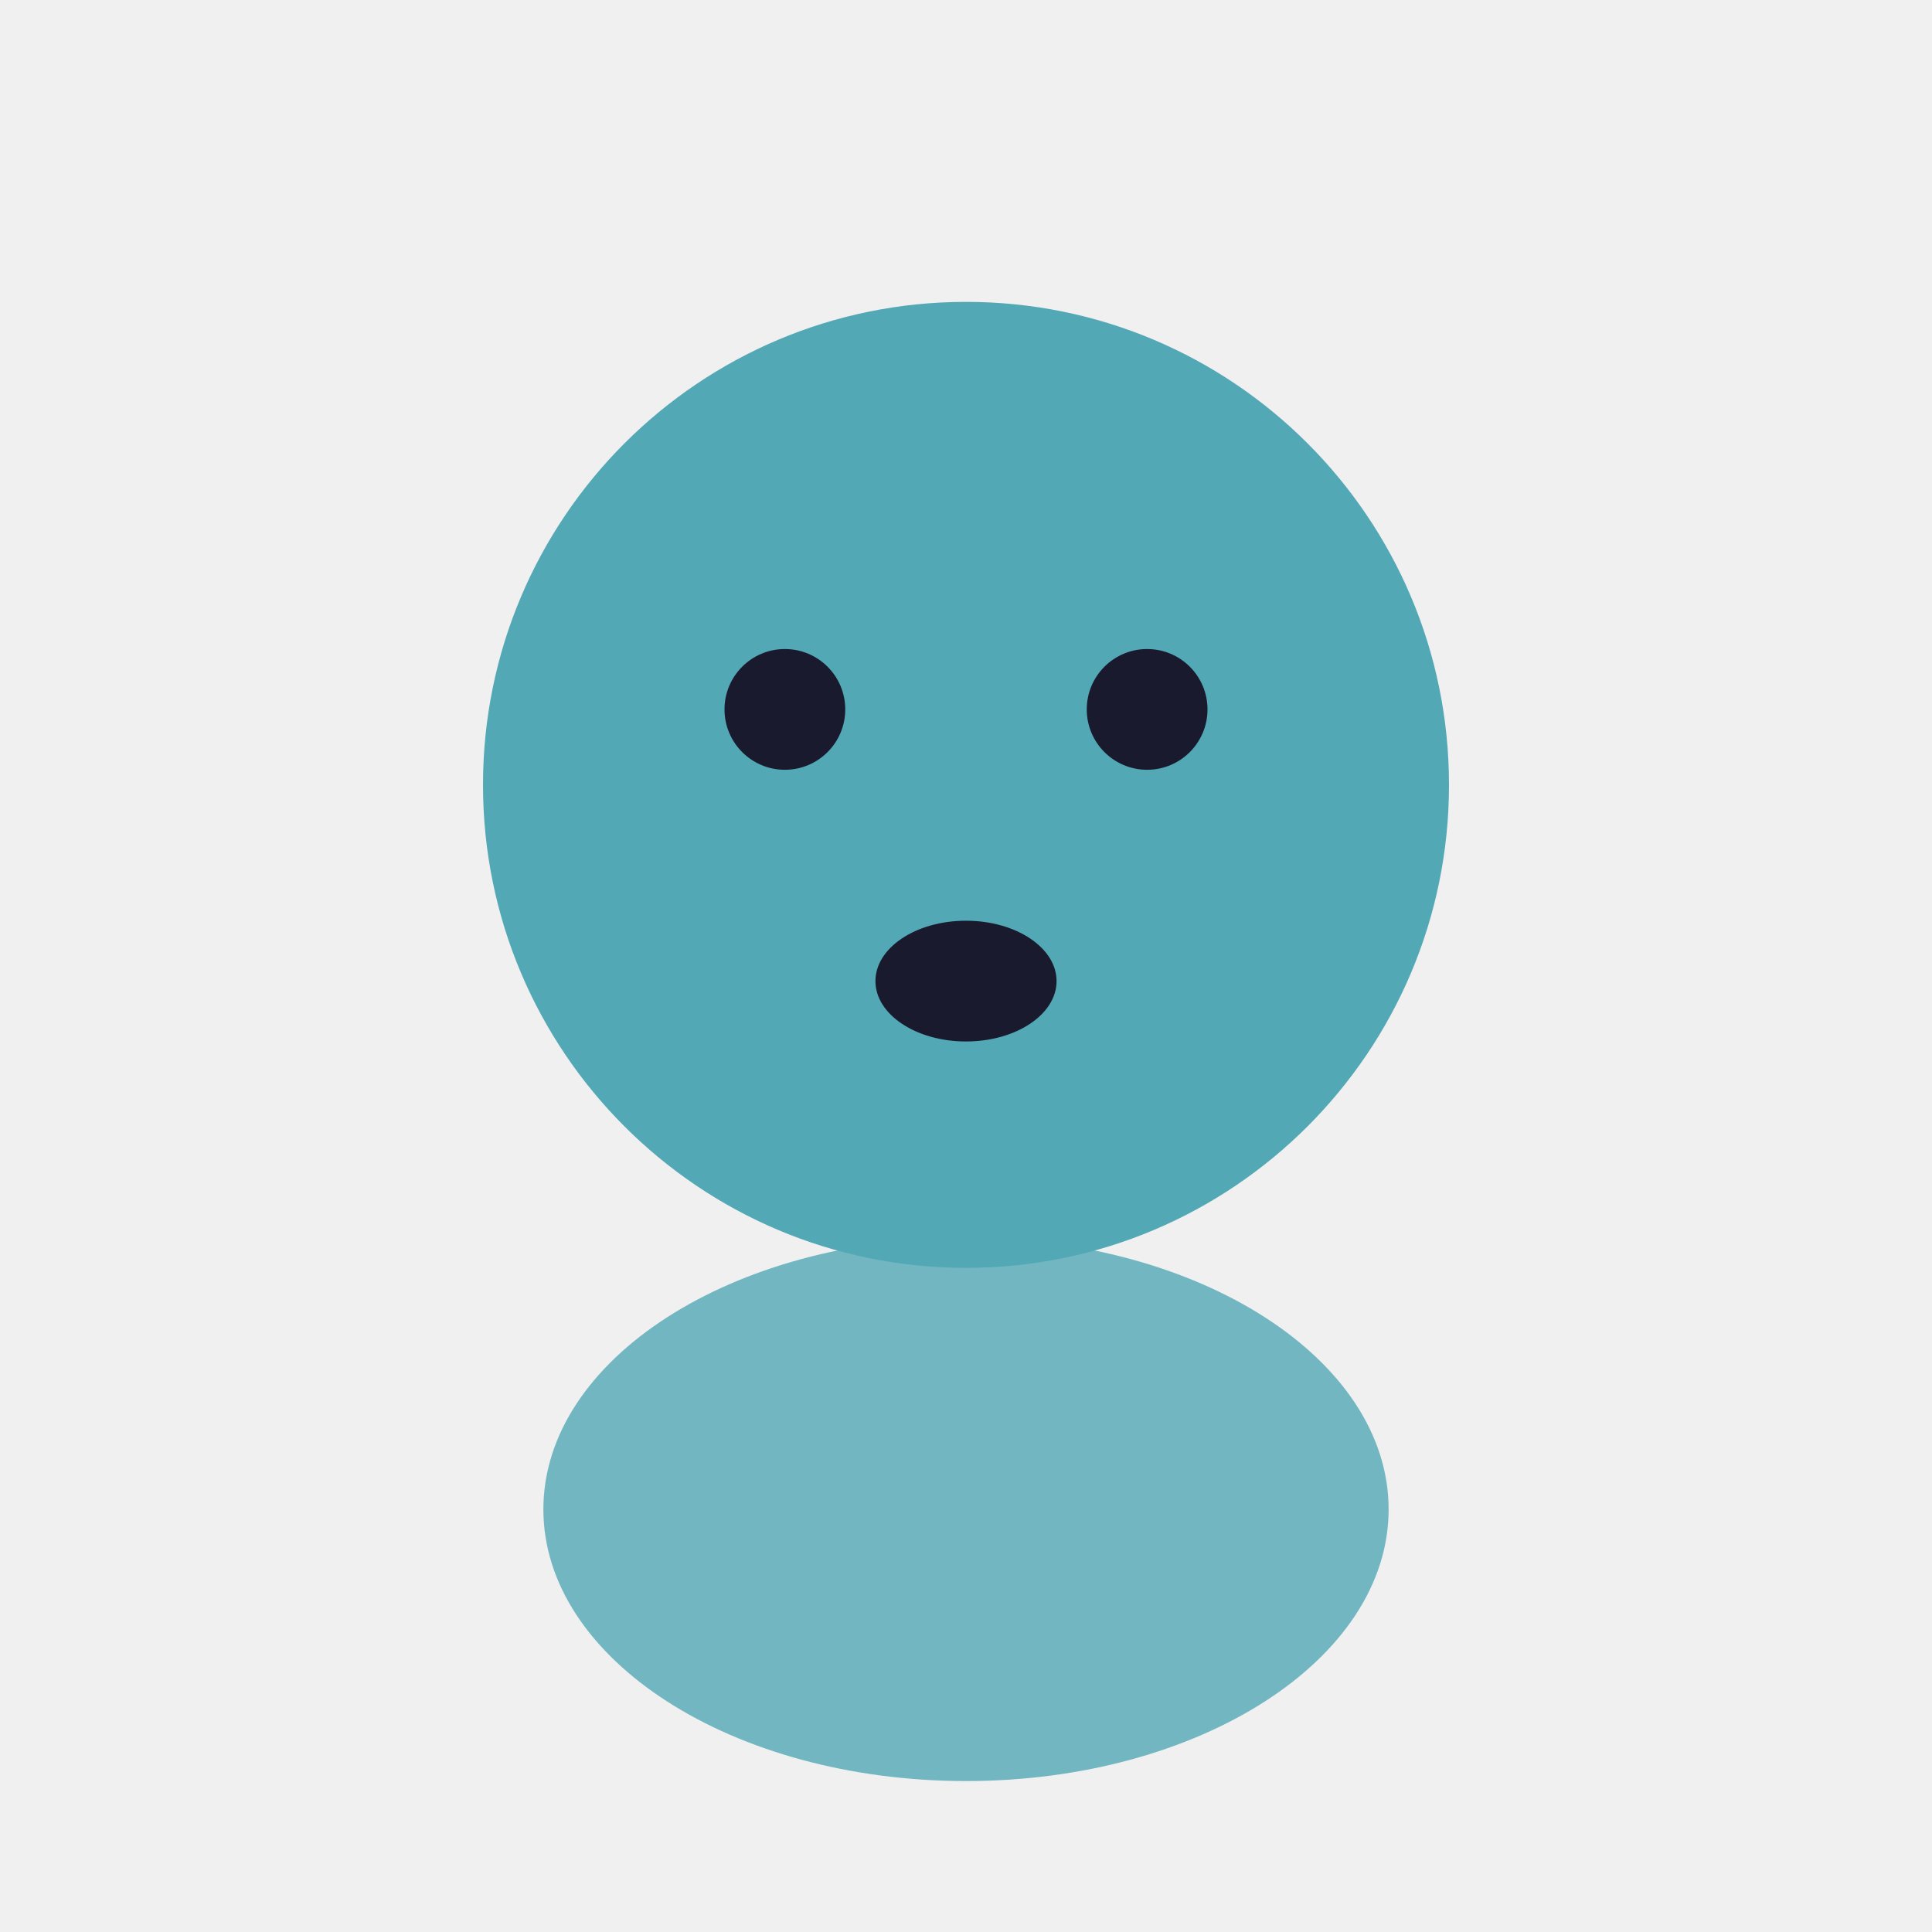
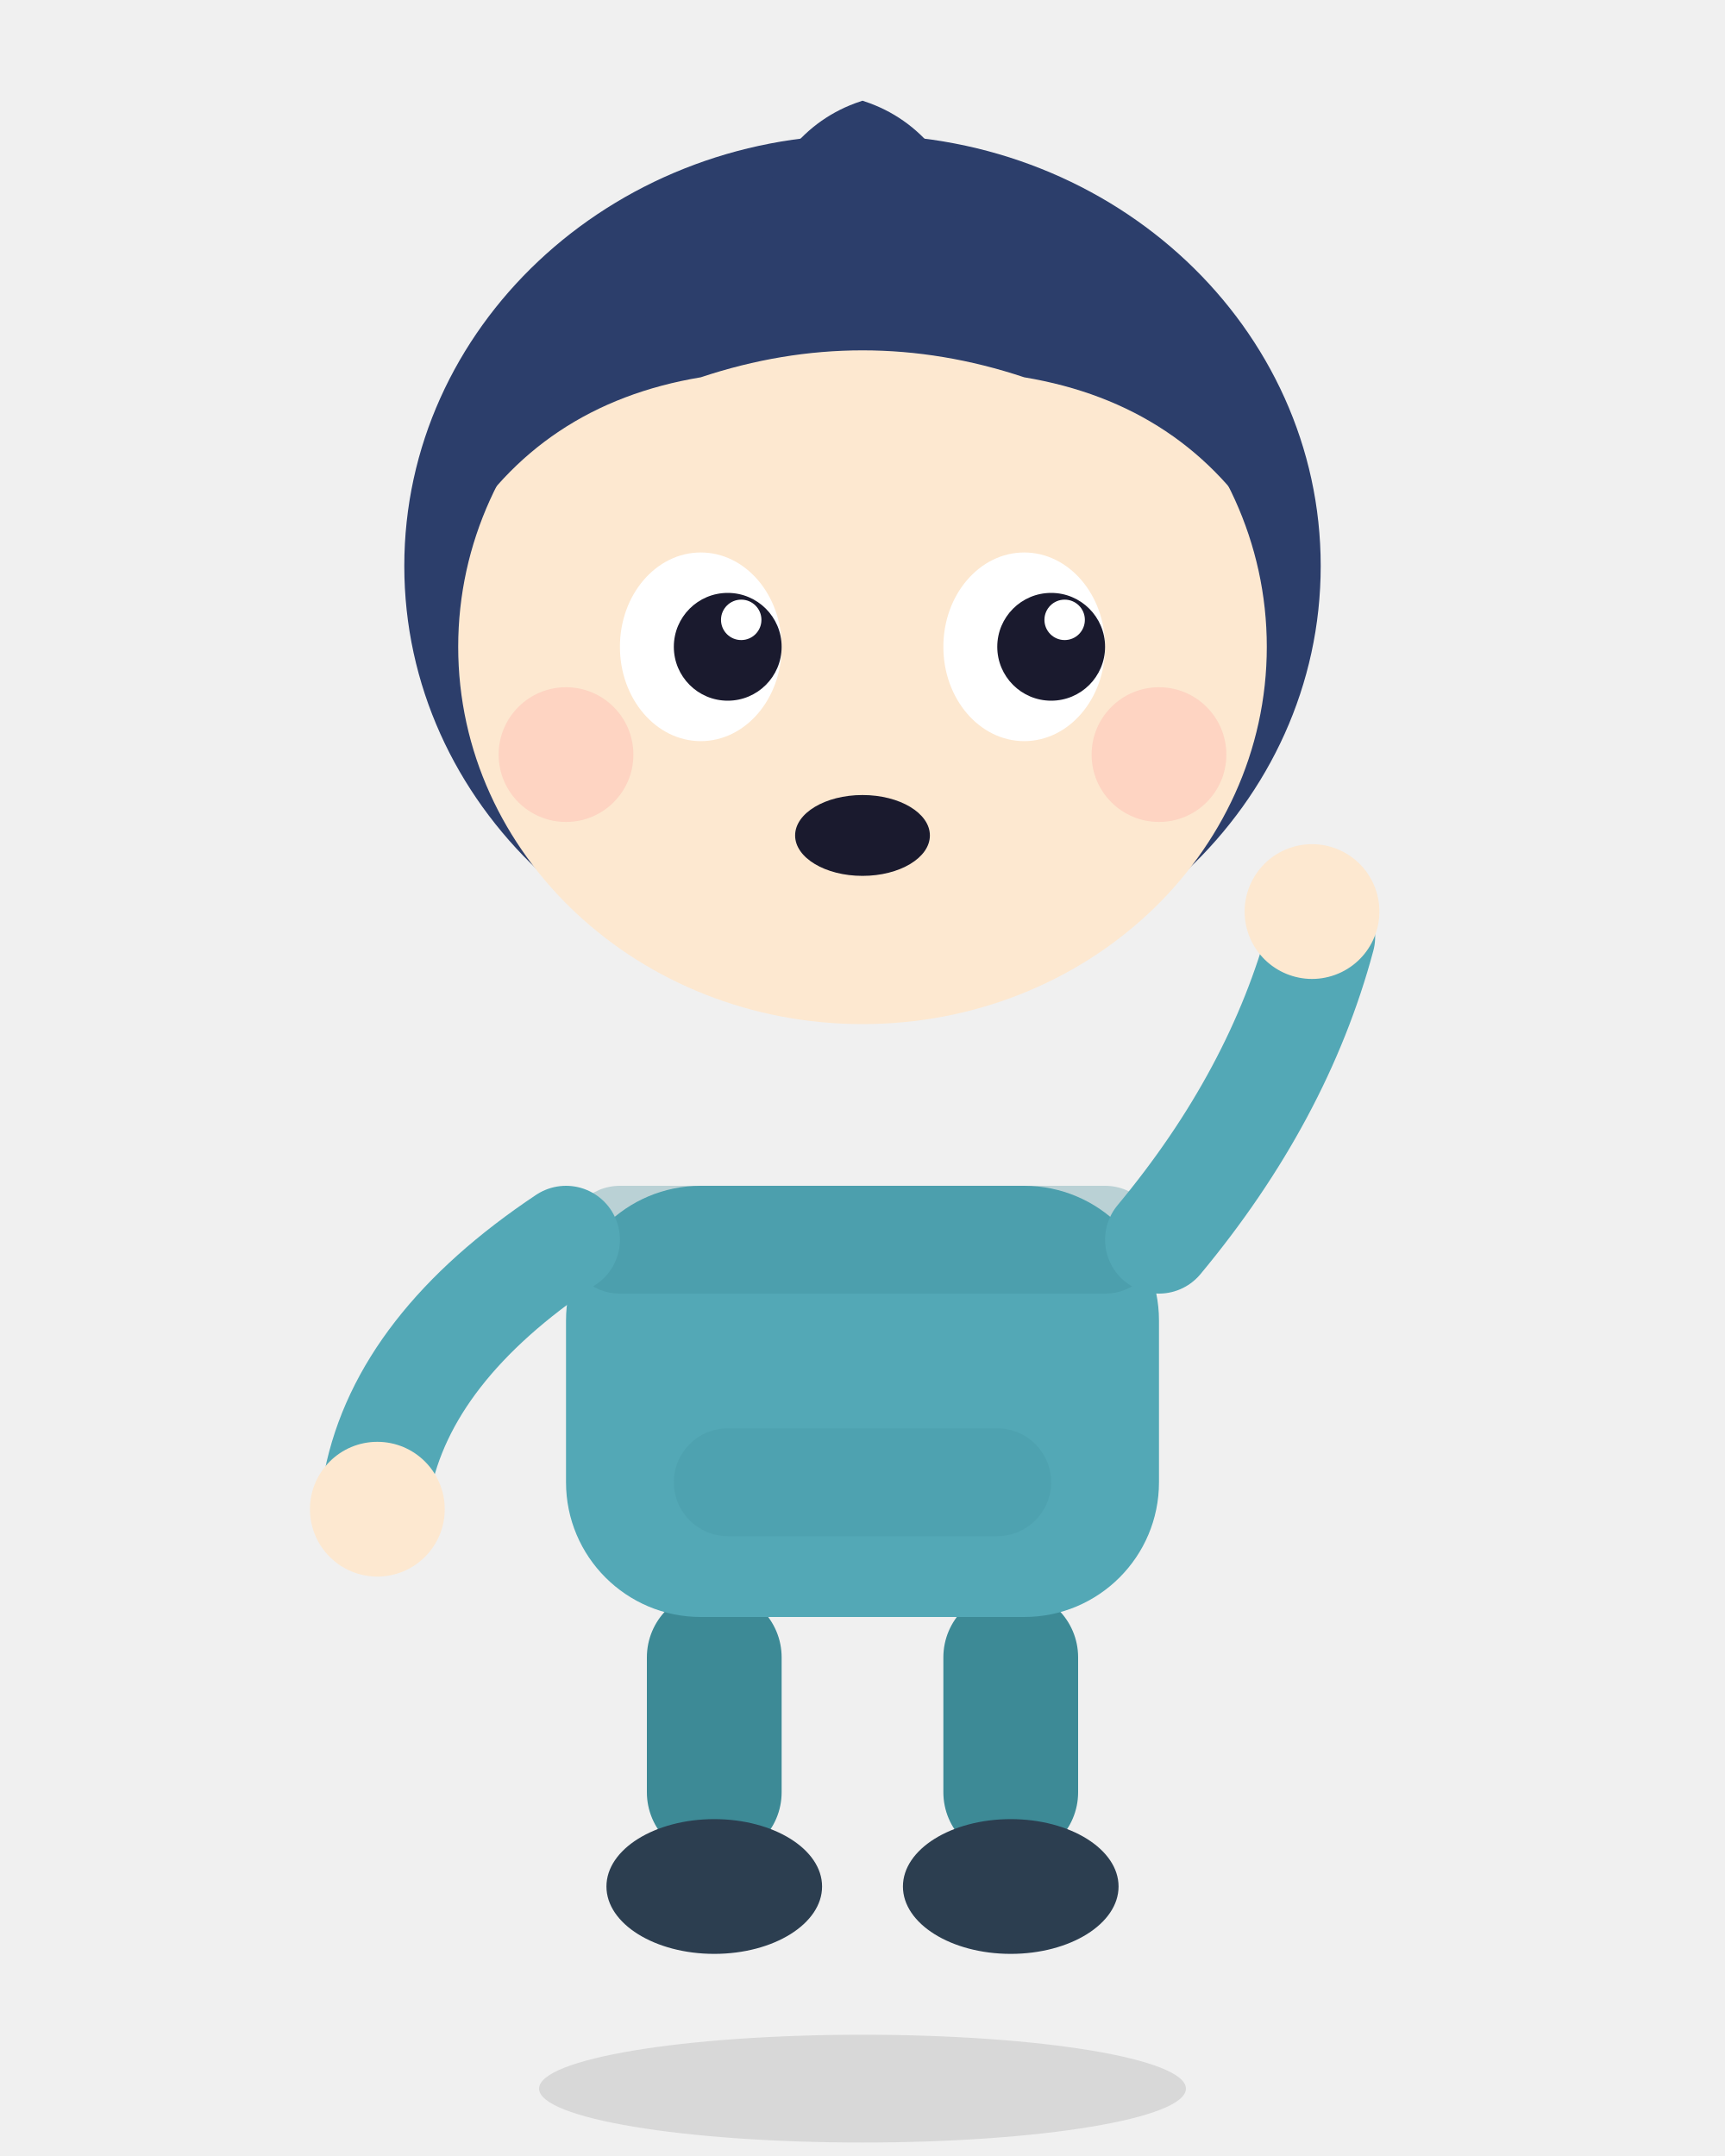
- <svg xmlns="http://www.w3.org/2000/svg" viewBox="0 0 128 128" width="128" height="128">
-   <rect width="128" height="128" fill="none" rx="8" />
-   <ellipse cx="64" cy="100" rx="28" ry="18" fill="#53a8b6" opacity="0.8" />
-   <circle cx="64" cy="52" r="32" fill="#53a8b6" />
-   <circle cx="52" cy="47" r="4" fill="#1a1a2e" />
-   <circle cx="76" cy="47" r="4" fill="#1a1a2e" />
-   <ellipse cx="64" cy="65" rx="6" ry="4" fill="#1a1a2e" />
+ <svg xmlns="http://www.w3.org/2000/svg" viewBox="0 0 128 160" width="128" height="160">
+   <g transform="translate(0,0)">
+     <ellipse cx="64" cy="155" rx="24" ry="4" fill="#000" opacity="0.1" />
+     <g>
+       <rect x="48" y="118" width="10" height="20" rx="5" fill="#3d8a96" />
+       <ellipse cx="53" cy="140" rx="8" ry="5" fill="#2c3e50" />
+       <rect x="70" y="118" width="10" height="20" rx="5" fill="#3d8a96" />
+       <ellipse cx="75" cy="140" rx="8" ry="5" fill="#2c3e50" />
+     </g>
+     <g transform="rotate(0, 64, 100)">
+       <rect x="42" y="88" width="44" height="32" rx="10" fill="#53a8b6" />
+       <rect x="42" y="88" width="44" height="8" rx="4" fill="#3d8a96" opacity="0.3" />
+       <rect x="50" y="106" width="28" height="8" rx="4" fill="#3d8a96" opacity="0.2" />
+     </g>
+     <g>
+       <path d="M42 92 Q30 100 28 110" stroke="#53a8b6" stroke-width="8" fill="none" stroke-linecap="round" />
+       <circle cx="28" cy="112" r="5" fill="#fde8d0" />
+       <g transform="rotate(-20, 86, 92)">
+         <path d="M86 92 Q98 85 105 75" stroke="#53a8b6" stroke-width="8" fill="none" stroke-linecap="round" />
+         <circle cx="105" cy="73" r="5" fill="#fde8d0" />
+       </g>
+     </g>
+     <g transform="translate(0, 0)">
+       <ellipse cx="64" cy="42" rx="34" ry="32" fill="#2c3e6b" />
+       <ellipse cx="64" cy="48" rx="30" ry="28" fill="#fde8d0" />
+       <path d="M34 40 Q44 20 64 18 Q84 20 94 40 Q88 30 76 28 Q64 24 52 28 Q40 30 34 40Z" fill="#2c3e6b" />
+       <path d="M56 18 Q58 10 64 8 Q70 10 72 18" fill="#2c3e6b" stroke="#2c3e6b" stroke-width="1" />
+       <ellipse cx="52" cy="48" rx="6" ry="7" fill="#ffffff" />
+       <ellipse cx="76" cy="48" rx="6" ry="7" fill="#ffffff" />
+       <circle cx="54" cy="48" r="4" fill="#1a1a2e" />
+       <circle cx="78" cy="48" r="4" fill="#1a1a2e" />
+       <circle cx="55" cy="46" r="1.5" fill="#ffffff" />
+       <circle cx="79" cy="46" r="1.5" fill="#ffffff" />
+       <ellipse cx="64" cy="62" rx="5" ry="3" fill="#1a1a2e" />
+       <circle cx="42" cy="56" r="5" fill="#ff9999" opacity="0.25" />
+       <circle cx="86" cy="56" r="5" fill="#ff9999" opacity="0.25" />
+     </g>
+   </g>
</svg>
